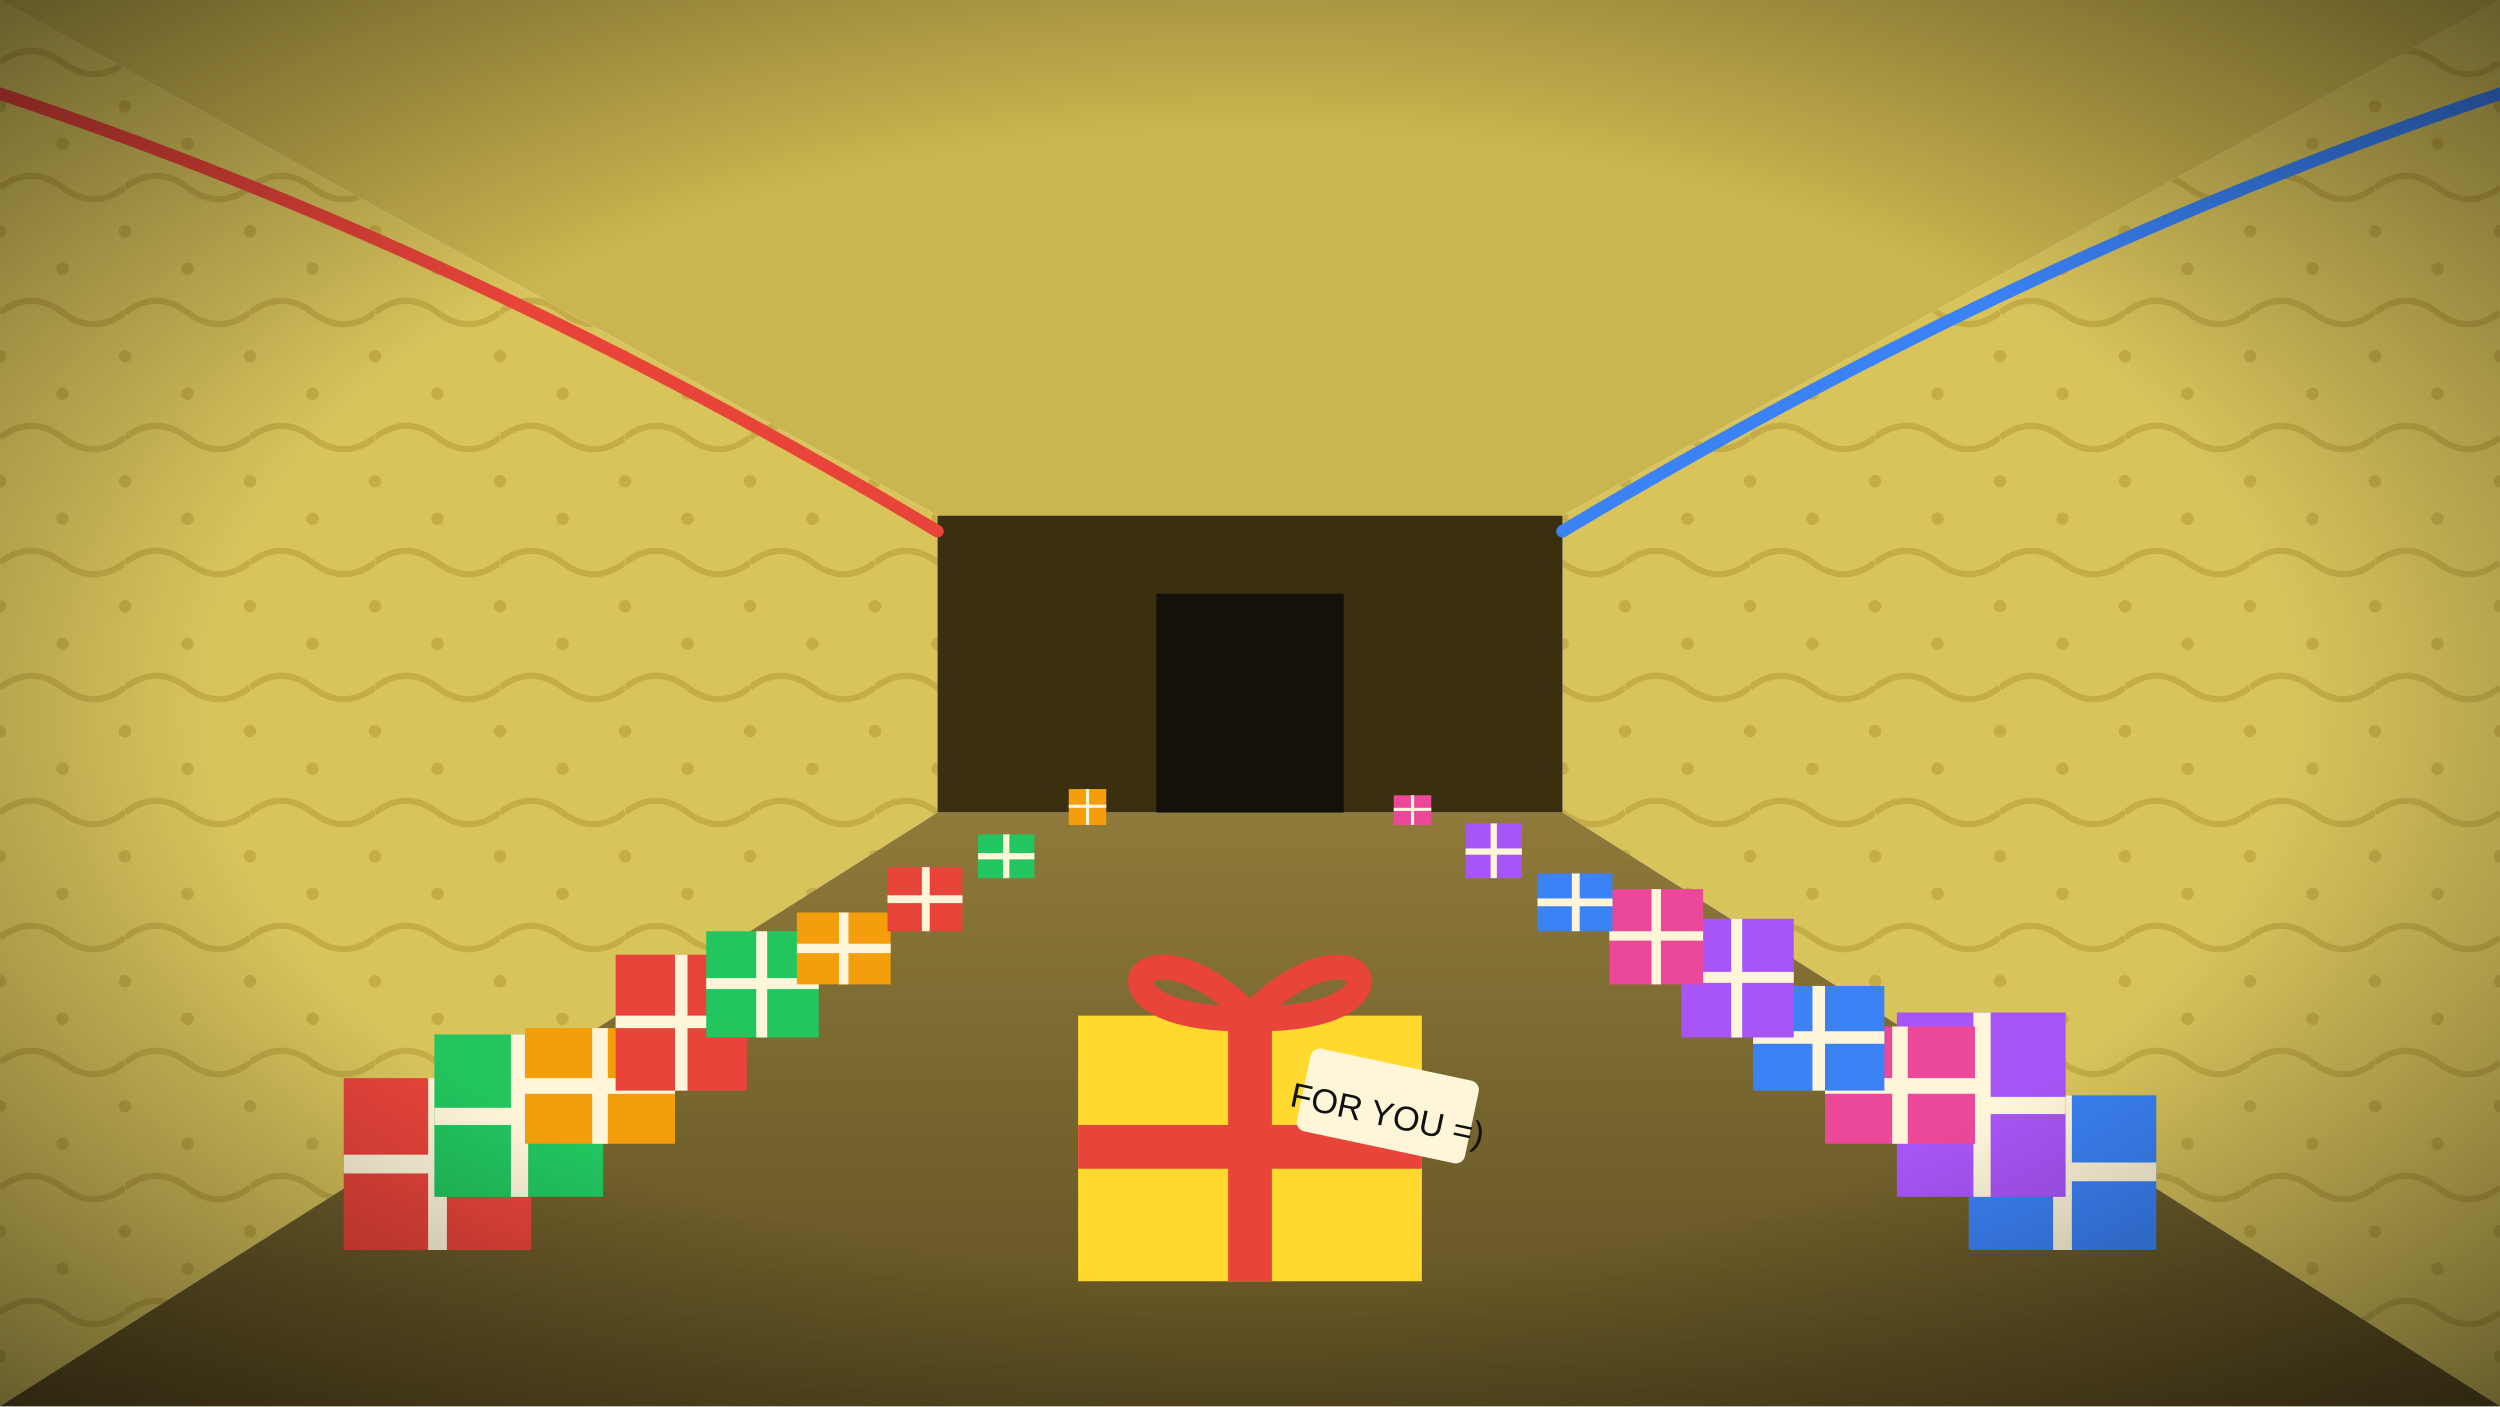
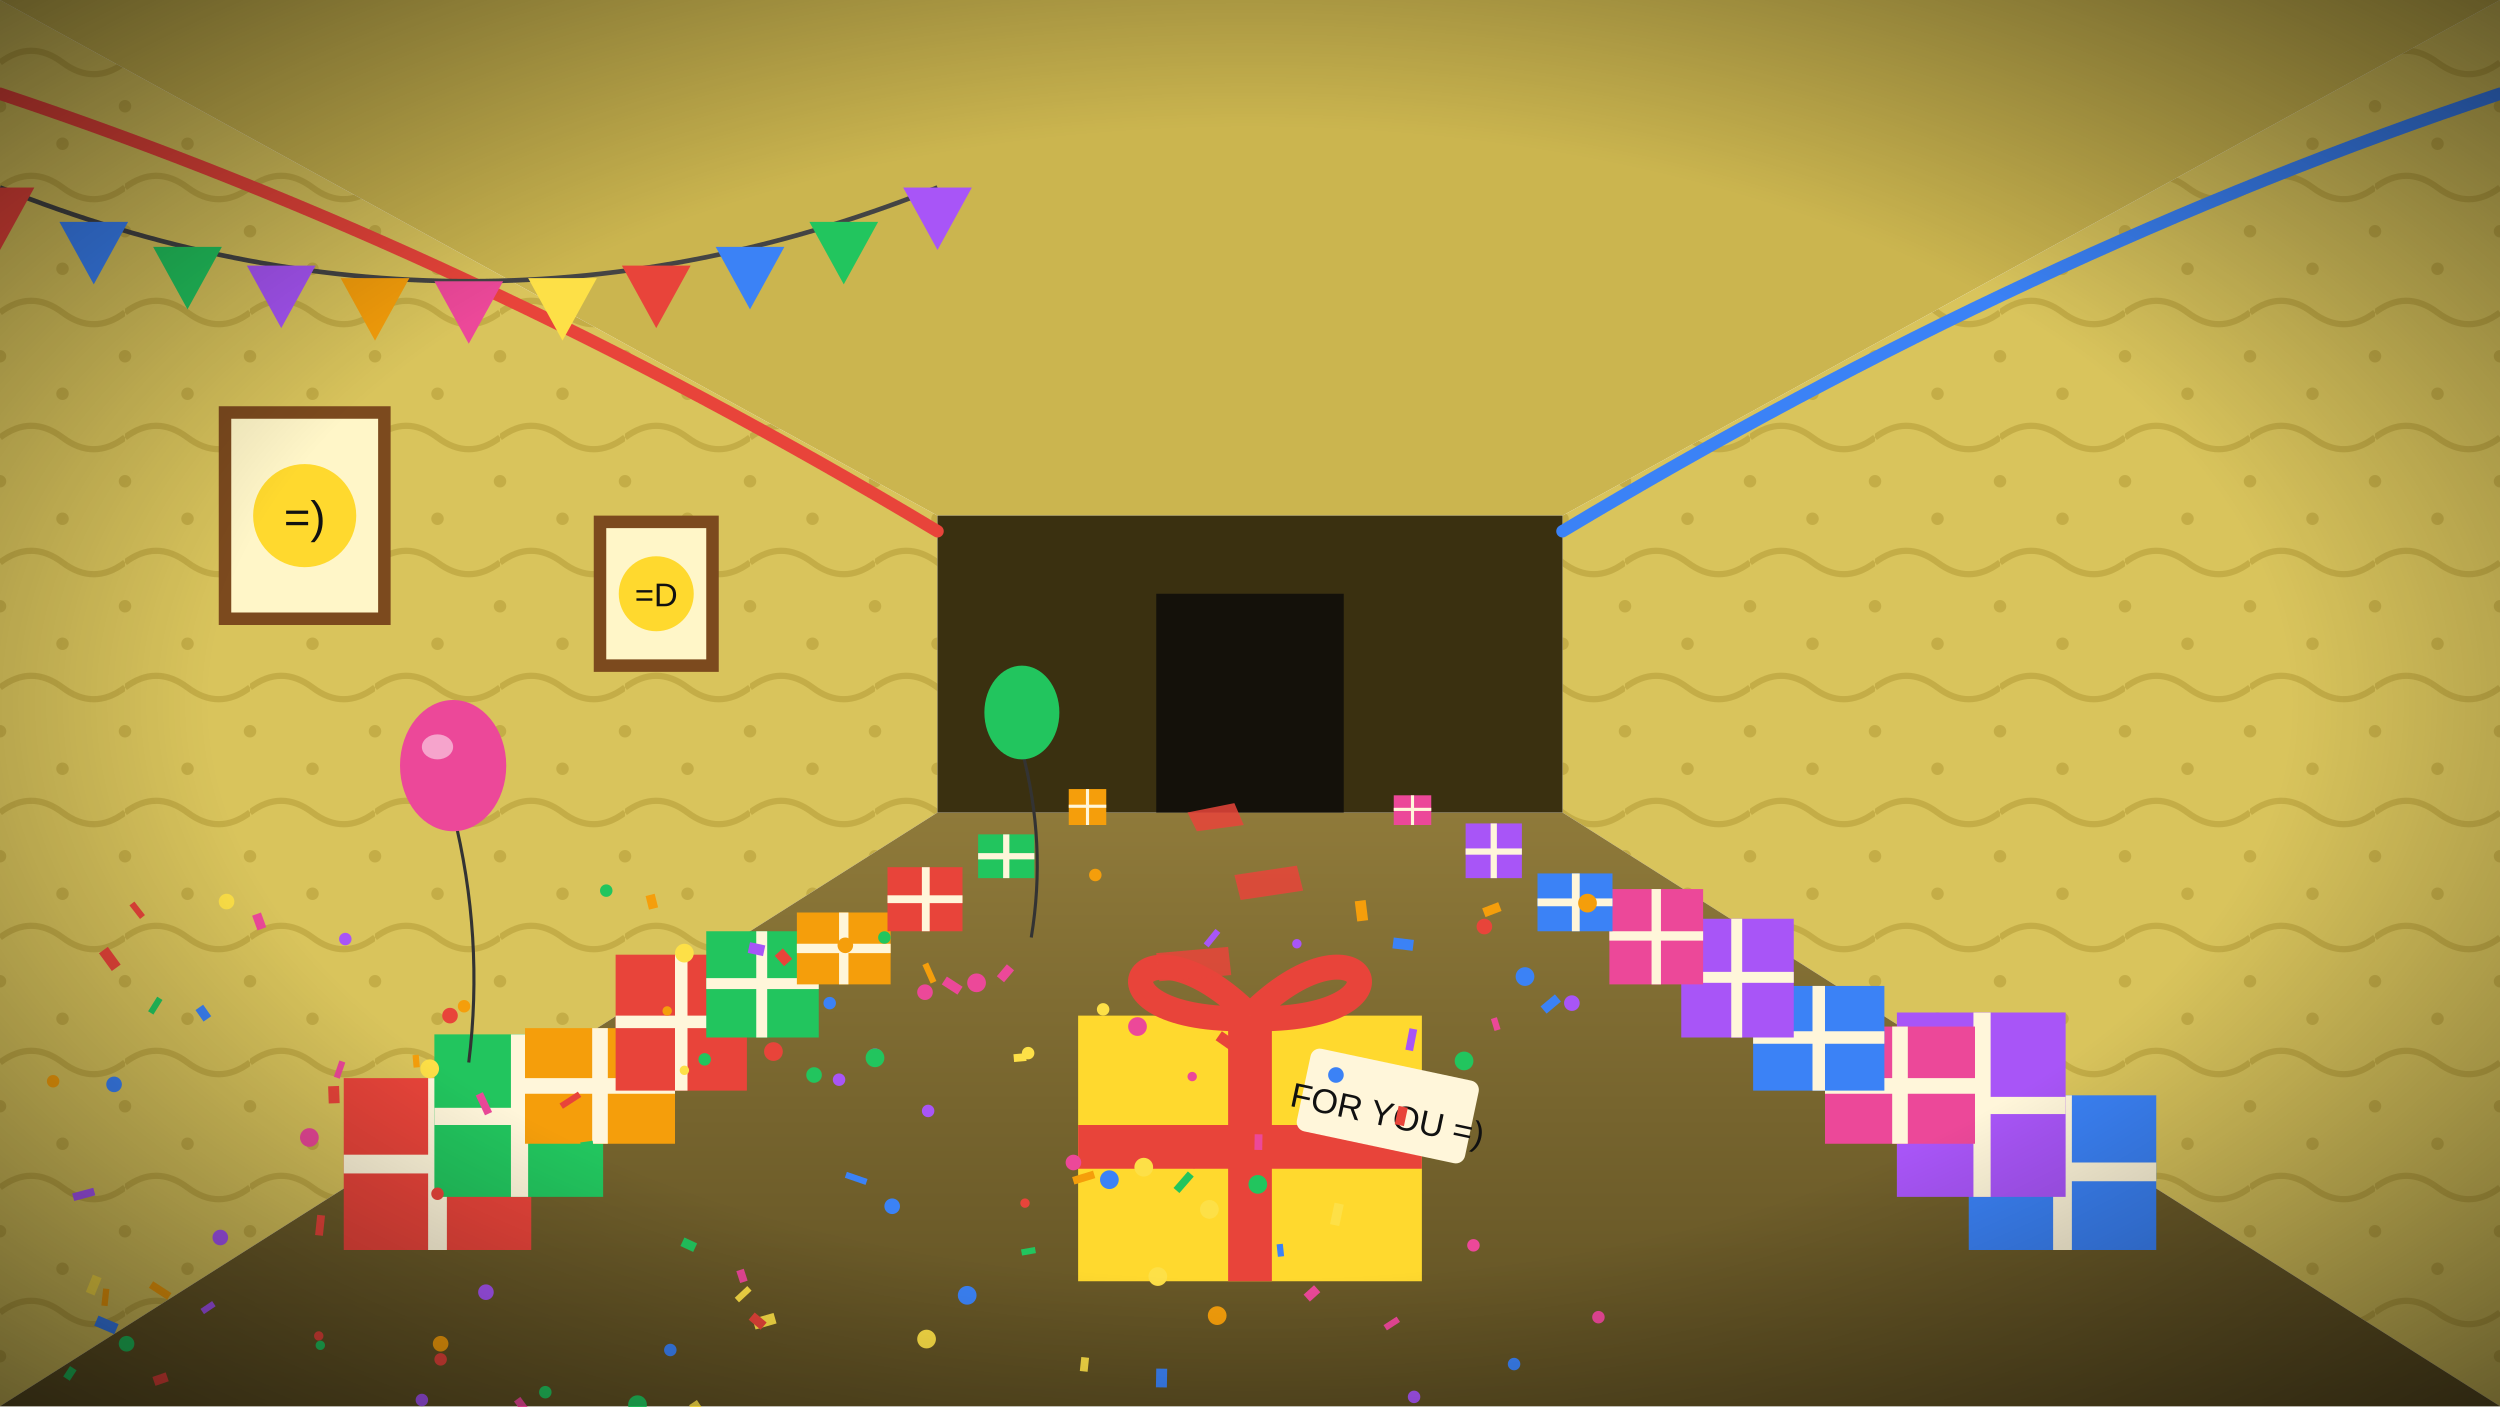
<svg xmlns="http://www.w3.org/2000/svg" viewBox="0 0 1600 900">
  <defs>
    <pattern id="paper" width="80" height="80" patternUnits="userSpaceOnUse">
      <rect width="80" height="80" fill="#d9c45c" />
      <path d="M0 40 Q20 25 40 40 T80 40" stroke="#c4ad47" stroke-width="4" fill="none" />
      <circle cx="40" cy="12" r="4" fill="#c4ad47" />
      <circle cx="0" cy="68" r="4" fill="#c4ad47" />
      <circle cx="80" cy="68" r="4" fill="#c4ad47" />
    </pattern>
    <linearGradient id="carpet" x1="0" y1="0" x2="0" y2="1">
      <stop offset="0" stop-color="#8f7a3a" />
      <stop offset="1" stop-color="#5e4f22" />
    </linearGradient>
    <radialGradient id="shine" cx=".35" cy=".3" r=".6">
      <stop offset="0" stop-color="#fff" stop-opacity=".6" />
      <stop offset="1" stop-color="#fff" stop-opacity="0" />
    </radialGradient>
    <g id="balloon">
      <ellipse rx="42" ry="52" />
      <ellipse rx="42" ry="52" fill="url(#shine)" />
      <path d="M0 52 l-6 10 h12 z" />
      <path d="M0 62 q14 60 -6 120 q-14 60 8 120" stroke="#333" stroke-width="2" fill="none" />
    </g>
    <filter id="glow" x="-50%" y="-50%" width="200%" height="200%">
      <feGaussianBlur stdDeviation="6" result="b" />
      <feMerge>
        <feMergeNode in="b" />
        <feMergeNode in="SourceGraphic" />
      </feMerge>
    </filter>
    <filter id="blur">
      <feGaussianBlur stdDeviation="3" />
    </filter>
    <radialGradient id="vign" cx=".5" cy=".5" r=".75">
      <stop offset=".55" stop-color="#000" stop-opacity="0" />
      <stop offset="1" stop-color="#000" stop-opacity=".6" />
    </radialGradient>
    <radialGradient id="pgSkin" cx=".38" cy=".3" r=".85">
      <stop offset="0" stop-color="#fff3a1" />
      <stop offset=".35" stop-color="#ffd92e" />
      <stop offset=".8" stop-color="#d9a90b" />
      <stop offset="1" stop-color="#9c7605" />
    </radialGradient>
    <linearGradient id="pgLimb" x1="0" y1="0" x2="1" y2="0">
      <stop offset="0" stop-color="#b98d06" />
      <stop offset=".45" stop-color="#ffd92e" />
      <stop offset=".7" stop-color="#ffe874" />
      <stop offset="1" stop-color="#c79a07" />
    </linearGradient>
    <radialGradient id="pgShadow">
      <stop offset="0" stop-color="#000" stop-opacity=".45" />
      <stop offset="1" stop-color="#000" stop-opacity="0" />
    </radialGradient>
    <linearGradient id="pgHat" x1="0" y1="0" x2="1" y2="0">
      <stop offset="0" stop-color="#1d4ed8" />
      <stop offset=".5" stop-color="#60a5fa" />
      <stop offset="1" stop-color="#1e3a8a" />
    </linearGradient>
    <g id="pgHand">
      <path d="M0 0 q-6 10 -4 22" stroke="url(#pgLimb)" stroke-width="7" fill="none" stroke-linecap="round" />
      <path d="M2 2 q2 14 2 26" stroke="url(#pgLimb)" stroke-width="7" fill="none" stroke-linecap="round" />
      <path d="M5 0 q8 10 10 22" stroke="url(#pgLimb)" stroke-width="7" fill="none" stroke-linecap="round" />
      <path d="M7 -4 q10 2 14 10" stroke="url(#pgLimb)" stroke-width="6" fill="none" stroke-linecap="round" />
      <ellipse cx="3" cy="-4" rx="11" ry="9" fill="url(#pgSkin)" />
    </g>
    <g id="pgDetailed">
      <ellipse cx="0" cy="4" rx="90" ry="16" fill="url(#pgShadow)" />
      <path d="M-22 -210 Q-30 -150 -34 -110 Q-36 -60 -40 -8" stroke="url(#pgLimb)" stroke-width="24" fill="none" stroke-linecap="round" />
      <path d="M22 -210 Q30 -150 32 -110 Q36 -60 40 -8" stroke="url(#pgLimb)" stroke-width="24" fill="none" stroke-linecap="round" />
      <circle cx="-34" cy="-112" r="13" fill="url(#pgSkin)" />
      <circle cx="33" cy="-112" r="13" fill="url(#pgSkin)" />
      <path d="M-58 -2 q20 -16 34 -4 q2 8 -6 8 h-26 q-8 0 -2 -4z" fill="url(#pgSkin)" />
      <path d="M58 -2 q-20 -16 -34 -4 q-2 8 6 8 h26 q8 0 2 -4z" fill="url(#pgSkin)" />
      <path d="M-46 -380 Q-62 -300 -40 -205 Q0 -186 40 -205 Q62 -300 46 -380 Q0 -400 -46 -380 Z" fill="url(#pgSkin)" stroke="#8f6c05" stroke-width="2.5" />
      <path d="M-18 -360 Q-26 -300 -14 -230" stroke="#fff6b0" stroke-width="6" fill="none" opacity=".6" stroke-linecap="round" />
      <path d="M0 -330 v90" stroke="#b8890a" stroke-width="3" opacity=".5" />
      <circle cx="-48" cy="-372" r="17" fill="url(#pgSkin)" />
      <circle cx="48" cy="-372" r="17" fill="url(#pgSkin)" />
      <path d="M-52 -370 Q-80 -310 -86 -250" stroke="url(#pgLimb)" stroke-width="17" fill="none" stroke-linecap="round" />
      <path d="M-86 -250 Q-96 -180 -92 -110" stroke="url(#pgLimb)" stroke-width="14" fill="none" stroke-linecap="round" />
      <circle cx="-86" cy="-250" r="10" fill="url(#pgSkin)" />
      <path d="M52 -370 Q80 -310 86 -250" stroke="url(#pgLimb)" stroke-width="17" fill="none" stroke-linecap="round" />
      <path d="M86 -250 Q96 -180 92 -110" stroke="url(#pgLimb)" stroke-width="14" fill="none" stroke-linecap="round" />
      <circle cx="86" cy="-250" r="10" fill="url(#pgSkin)" />
      <use href="#pgHand" transform="translate(-94 -104)" />
      <use href="#pgHand" transform="translate(90 -104) scale(-1 1)" />
      <path d="M-14 -392 v-24 h28 v24" fill="url(#pgLimb)" />
      <ellipse cx="0" cy="-470" rx="66" ry="64" fill="url(#pgSkin)" stroke="#8f6c05" stroke-width="2.5" />
      <ellipse cx="-22" cy="-498" rx="22" ry="12" fill="#fffbe0" opacity=".55" transform="rotate(-20 -22 -498)" />
      <path d="M-24 -492 v28 M24 -492 v28" stroke="#0b0b0b" stroke-width="10" stroke-linecap="round" />
      <path d="M-46 -446 Q0 -398 46 -446" stroke="#0b0b0b" stroke-width="9" fill="none" stroke-linecap="round" />
      <path d="M-30 -528 L4 -630 L34 -524 Q2 -514 -30 -528 Z" fill="url(#pgHat)" />
      <path d="M-22 -550 Q4 -542 28 -548 M-12 -580 Q6 -574 20 -578 M-4 -606 Q6 -602 12 -604" stroke="#fde047" stroke-width="6" fill="none" />
      <circle cx="4" cy="-632" r="12" fill="#ef4444" />
      <circle cx="0" cy="-636" r="4" fill="#fca5a5" />
      <path d="M-30 -528 Q-46 -500 -40 -470" stroke="#e5e7eb" stroke-width="1.5" fill="none" opacity=".7" />
    </g>
+     <radialGradient id="d2lamp">
+       <stop offset="0" stop-color="#fff6c8" stop-opacity=".55" />
+       <stop offset="1" stop-color="#fff6c8" stop-opacity="0" />
+     </radialGradient>
+     <radialGradient id="d2ball" cx=".35" cy=".3" r=".8">
+       <stop offset="0" stop-color="#ffffff" />
+       <stop offset=".5" stop-color="#cbd5e1" />
+       <stop offset="1" stop-color="#64748b" />
+     </radialGradient>
+     <filter id="d2glow" x="-50%" y="-50%" width="200%" height="200%">
+       <feGaussianBlur stdDeviation="5" result="b" />
+       <feMerge>
+         <feMergeNode in="b" />
+         <feMergeNode in="SourceGraphic" />
+       </feMerge>
+     </filter>
  </defs>
  <polygon points="0,0 1600,0 1000,330 600,330" fill="#cbb54f" />
  <polygon points="0,0 600,330 600,520 0,900" fill="url(#paper)" />
  <polygon points="1600,0 1000,330 1000,520 1600,900" fill="url(#paper)" />
  <polygon points="0,900 600,520 1000,520 1600,900" fill="url(#carpet)" />
  <rect x="600" y="330" width="400" height="190" fill="#3a3010" />
  <rect x="740" y="380" width="120" height="140" fill="#14110a" />
  <g stroke-width="8" fill="none" stroke-linecap="round">
    <path d="M0 60 Q300 160 600 340" stroke="#e8443a" />
    <path d="M1600 60 Q1300 160 1000 340" stroke="#3b82f6" />
  </g>
  <rect x="220" y="690" width="120" height="110" fill="#e8443a" />
  <rect x="274" y="690" width="12" height="110" fill="#fff6da" />
  <rect x="220" y="739" width="120" height="12" fill="#fff6da" />
  <rect x="1260" y="701" width="120" height="99" fill="#3b82f6" />
  <rect x="1314" y="701" width="12" height="99" fill="#fff6da" />
  <rect x="1260" y="744" width="120" height="12" fill="#fff6da" />
  <rect x="278" y="662" width="108" height="104" fill="#22c55e" />
  <rect x="327" y="662" width="11" height="104" fill="#fff6da" />
  <rect x="278" y="709" width="108" height="11" fill="#fff6da" />
  <rect x="1214" y="648" width="108" height="118" fill="#a855f7" />
  <rect x="1263" y="648" width="11" height="118" fill="#fff6da" />
  <rect x="1214" y="702" width="108" height="11" fill="#fff6da" />
  <rect x="336" y="658" width="96" height="74" fill="#f59e0b" />
  <rect x="379" y="658" width="10" height="74" fill="#fff6da" />
  <rect x="336" y="690" width="96" height="10" fill="#fff6da" />
  <rect x="1168" y="657" width="96" height="75" fill="#ec4899" />
  <rect x="1211" y="657" width="10" height="75" fill="#fff6da" />
  <rect x="1168" y="690" width="96" height="10" fill="#fff6da" />
  <rect x="394" y="611" width="84" height="87" fill="#e8443a" />
  <rect x="432" y="611" width="8" height="87" fill="#fff6da" />
  <rect x="394" y="650" width="84" height="8" fill="#fff6da" />
  <rect x="1122" y="631" width="84" height="67" fill="#3b82f6" />
  <rect x="1160" y="631" width="8" height="67" fill="#fff6da" />
  <rect x="1122" y="660" width="84" height="8" fill="#fff6da" />
  <rect x="452" y="596" width="72" height="68" fill="#22c55e" />
  <rect x="484" y="596" width="7" height="68" fill="#fff6da" />
  <rect x="452" y="626" width="72" height="7" fill="#fff6da" />
  <rect x="1076" y="588" width="72" height="76" fill="#a855f7" />
  <rect x="1108" y="588" width="7" height="76" fill="#fff6da" />
  <rect x="1076" y="622" width="72" height="7" fill="#fff6da" />
  <rect x="510" y="584" width="60" height="46" fill="#f59e0b" />
  <rect x="537" y="584" width="6" height="46" fill="#fff6da" />
  <rect x="510" y="604" width="60" height="6" fill="#fff6da" />
  <rect x="1030" y="569" width="60" height="61" fill="#ec4899" />
  <rect x="1057" y="569" width="6" height="61" fill="#fff6da" />
  <rect x="1030" y="596" width="60" height="6" fill="#fff6da" />
  <rect x="568" y="555" width="48" height="41" fill="#e8443a" />
  <rect x="590" y="555" width="5" height="41" fill="#fff6da" />
  <rect x="568" y="573" width="48" height="5" fill="#fff6da" />
  <rect x="984" y="559" width="48" height="37" fill="#3b82f6" />
  <rect x="1006" y="559" width="5" height="37" fill="#fff6da" />
  <rect x="984" y="575" width="48" height="5" fill="#fff6da" />
  <rect x="626" y="534" width="36" height="28" fill="#22c55e" />
  <rect x="642" y="534" width="4" height="28" fill="#fff6da" />
  <rect x="626" y="546" width="36" height="4" fill="#fff6da" />
  <rect x="938" y="527" width="36" height="35" fill="#a855f7" />
  <rect x="954" y="527" width="4" height="35" fill="#fff6da" />
  <rect x="938" y="543" width="36" height="4" fill="#fff6da" />
  <rect x="684" y="505" width="24" height="23" fill="#f59e0b" />
  <rect x="695" y="505" width="2" height="23" fill="#fff6da" />
  <rect x="684" y="515" width="24" height="2" fill="#fff6da" />
  <rect x="892" y="509" width="24" height="19" fill="#ec4899" />
  <rect x="903" y="509" width="2" height="19" fill="#fff6da" />
  <rect x="892" y="517" width="24" height="2" fill="#fff6da" />
  <g transform="translate(800 820)">
    <rect x="-110" y="-170" width="220" height="170" fill="#ffd92e" />
    <rect x="-14" y="-170" width="28" height="170" fill="#e8443a" />
    <rect x="-110" y="-100" width="220" height="28" fill="#e8443a" />
    <path d="M0 -170 C-70 -240 -110 -170 -10 -168 M0 -170 C70 -240 110 -170 10 -168" stroke="#e8443a" stroke-width="16" fill="none" />
    <rect x="40" y="-150" width="110" height="54" rx="6" fill="#fff6da" transform="rotate(12 40 -150)" />
    <text x="96" y="-110" font-family="Arial Black, Arial" font-size="22" text-anchor="middle" fill="#111" transform="rotate(12 40 -150)">FOR YOU =)</text>
  </g>
+   <g>
+     <rect x="140" y="260" width="110" height="140" fill="#7c4a1e" />
+     <rect x="148" y="268" width="94" height="124" fill="#fff6c8" />
+     <circle cx="195.0" cy="330.0" r="33" fill="#ffd92e" />
+     <text x="195.0" y="341" font-family="Arial Black, Arial" font-size="29" text-anchor="middle" fill="#111">=)</text>
+   </g>
+   <g>
+     <rect x="380" y="330" width="80" height="100" fill="#7c4a1e" />
+     <rect x="388" y="338" width="64" height="84" fill="#fff6c8" />
+     <circle cx="420.0" cy="380.0" r="24" fill="#ffd92e" />
+     <text x="420.0" y="388" font-family="Arial Black, Arial" font-size="21" text-anchor="middle" fill="#111">=D</text>
+   </g>
+   <path d="M0 120 Q300.0 240 600 120" stroke="#444" stroke-width="3" fill="none" />
+   <path d="M-22 120 L22 120 L0 160 Z" fill="#e8443a" />
+   <path d="M38 142 L82 142 L60 182 Z" fill="#3b82f6" />
+   <path d="M98 158 L142 158 L120 198 Z" fill="#22c55e" />
+   <path d="M158 170 L202 170 L180 210 Z" fill="#a855f7" />
+   <path d="M218 178 L262 178 L240 218 Z" fill="#f59e0b" />
+   <path d="M278 180 L322 180 L300 220 Z" fill="#ec4899" />
+   <path d="M338 178 L382 178 L360 218 Z" fill="#fde047" />
+   <path d="M398 170 L442 170 L420 210 Z" fill="#e8443a" />
+   <path d="M458 158 L502 158 L480 198 Z" fill="#3b82f6" />
+   <path d="M518 142 L562 142 L540 182 Z" fill="#22c55e" />
+   <path d="M578 120 L622 120 L600 160 Z" fill="#a855f7" />
+   <g>
+     <path d="M300 680 q10 -80 -10 -160" stroke="#333" stroke-width="2" fill="none" />
+     <ellipse cx="290" cy="490" rx="34" ry="42" fill="#ec4899" />
+     <ellipse cx="280" cy="478" rx="10" ry="8" fill="#fff" opacity=".5" />
+   </g>
+   <g>
+     <path d="M660 600 q10 -60 -6 -120" stroke="#333" stroke-width="2" fill="none" />
+     <ellipse cx="654" cy="456" rx="24" ry="30" fill="#22c55e" />
+   </g>
+   <rect x="892" y="600" width="13" height="7" fill="#3b82f6" transform="rotate(7 892 600)" />
+   <circle cx="969" cy="873" r="4" fill="#3b82f6" />
+   <circle cx="521" cy="688" r="5" fill="#22c55e" />
+   <circle cx="1023" cy="843" r="4" fill="#ec4899" />
+   <rect x="268" y="675" width="8" height="4" fill="#f59e0b" transform="rotate(85 268 675)" />
+   <circle cx="656" cy="770" r="3" fill="#e8443a" />
+   <rect x="217" y="695" width="11" height="7" fill="#e8443a" transform="rotate(88 217 695)" />
+   <rect x="98" y="820" width="14" height="5" fill="#f59e0b" transform="rotate(33 98 820)" />
+   <rect x="61" y="765" width="14" height="5" fill="#a855f7" transform="rotate(165 61 765)" />
+   <circle cx="1006" cy="642" r="5" fill="#a855f7" />
+   <rect x="343" y="756" width="9" height="5" fill="#22c55e" transform="rotate(12 343 756)" />
+   <circle cx="275" cy="684" r="6" fill="#fde047" />
+   <circle cx="141" cy="792" r="5" fill="#a855f7" />
+   <circle cx="687" cy="744" r="5" fill="#ec4899" />
+   <rect x="138" y="836" width="9" height="4" fill="#a855f7" transform="rotate(146 138 836)" />
+   <circle cx="593" cy="857" r="6" fill="#fde047" />
+   <circle cx="429" cy="864" r="4" fill="#3b82f6" />
+   <circle cx="280" cy="764" r="4" fill="#e8443a" />
+   <circle cx="221" cy="601" r="4" fill="#a855f7" />
+   <circle cx="198" cy="728" r="6" fill="#ec4899" />
+   <rect x="208" y="778" width="13" height="5" fill="#e8443a" transform="rotate(96 208 778)" />
+   <circle cx="282" cy="860" r="5" fill="#f59e0b" />
+   <rect x="860" y="771" width="14" height="6" fill="#fde047" transform="rotate(102 860 771)" />
+   <rect x="446" y="896" width="9" height="6" fill="#fde047" transform="rotate(56 446 896)" />
+   <circle cx="976" cy="625" r="6" fill="#3b82f6" />
+   <rect x="542" y="750" width="14" height="4" fill="#3b82f6" transform="rotate(19 542 750)" />
+   <rect x="438" y="792" width="9" height="6" fill="#22c55e" transform="rotate(25 438 792)" />
+   <circle cx="81" cy="860" r="5" fill="#22c55e" />
+   <circle cx="427" cy="647" r="3" fill="#f59e0b" />
+   <rect x="333" y="894" width="9" height="5" fill="#ec4899" transform="rotate(54 333 894)" />
+   <circle cx="560" cy="676" r="5" fill="#a855f7" />
+   <circle cx="438" cy="685" r="3" fill="#fde047" />
+   <circle cx="282" cy="870" r="4" fill="#e8443a" />
+   <circle cx="270" cy="896" r="4" fill="#a855f7" />
+   <rect x="999" y="641" width="12" height="6" fill="#3b82f6" transform="rotate(140 999 641)" />
+   <rect x="697" y="869" width="9" height="5" fill="#fde047" transform="rotate(96 697 869)" />
+   <circle cx="537" cy="691" r="4" fill="#a855f7" />
+   <circle cx="451" cy="678" r="4" fill="#22c55e" />
+   <rect x="309" y="699" width="14" height="5" fill="#ec4899" transform="rotate(65 309 699)" />
+   <rect x="63" y="842" width="14" height="7" fill="#3b82f6" transform="rotate(23 63 842)" />
+   <rect x="901" y="709" width="12" height="6" fill="#e8443a" transform="rotate(102 901 709)" />
+   <circle cx="943" cy="797" r="4" fill="#ec4899" />
+   <circle cx="855" cy="688" r="5" fill="#3b82f6" />
+   <rect x="419" y="572" width="9" height="6" fill="#f59e0b" transform="rotate(76 419 572)" />
+   <rect x="104" y="640" width="11" height="4" fill="#22c55e" transform="rotate(122 104 640)" />
+   <rect x="845" y="827" width="9" height="6" fill="#ec4899" transform="rotate(138 845 827)" />
+   <rect x="501" y="607" width="9" height="7" fill="#e8443a" transform="rotate(48 501 607)" />
+   <circle cx="779" cy="842" r="6" fill="#f59e0b" />
+   <rect x="167" y="584" width="10" height="6" fill="#ec4899" transform="rotate(70 167 584)" />
+   <rect x="476" y="812" width="8" height="5" fill="#ec4899" transform="rotate(72 476 812)" />
+   <circle cx="560" cy="677" r="6" fill="#22c55e" />
+   <rect x="497" y="847" width="14" height="7" fill="#fde047" transform="rotate(164 497 847)" />
+   <circle cx="701" cy="560" r="4" fill="#f59e0b" />
+   <circle cx="288" cy="650" r="5" fill="#e8443a" />
+   <circle cx="408" cy="899" r="6" fill="#22c55e" />
+   <rect x="65" y="818" width="12" height="6" fill="#fde047" transform="rotate(112 65 818)" />
+   <rect x="764" y="753" width="14" height="5" fill="#22c55e" transform="rotate(131 764 753)" />
+   <rect x="483" y="840" width="10" height="6" fill="#e8443a" transform="rotate(40 483 840)" />
+   <circle cx="571" cy="772" r="5" fill="#3b82f6" />
+   <rect x="86" y="577" width="11" height="4" fill="#e8443a" transform="rotate(52 86 577)" />
+   <rect x="701" y="754" width="14" height="5" fill="#f59e0b" transform="rotate(163 701 754)" />
+   <circle cx="438" cy="610" r="6" fill="#fde047" />
+   <circle cx="495" cy="673" r="6" fill="#e8443a" />
+   <rect x="821" y="796" width="8" height="4" fill="#3b82f6" transform="rotate(84 821 796)" />
+   <rect x="594" y="616" width="13" height="4" fill="#f59e0b" transform="rotate(66 594 616)" />
+   <rect x="480" y="603" width="10" height="7" fill="#a855f7" transform="rotate(12 480 603)" />
+   <rect x="907" y="659" width="14" height="5" fill="#a855f7" transform="rotate(101 907 659)" />
+   <rect x="961" y="583" width="11" height="6" fill="#f59e0b" transform="rotate(159 961 583)" />
+   <rect x="49" y="877" width="8" height="5" fill="#22c55e" transform="rotate(123 49 877)" />
+   <rect x="958" y="651" width="8" height="4" fill="#ec4899" transform="rotate(73 958 651)" />
+   <rect x="372" y="702" width="14" height="4" fill="#e8443a" transform="rotate(147 372 702)" />
+   <circle cx="774" cy="774" r="6" fill="#fde047" />
+   <circle cx="592" cy="635" r="5" fill="#ec4899" />
+   <rect x="221" y="680" width="11" height="4" fill="#ec4899" transform="rotate(109 221 680)" />
+   <circle cx="1016" cy="578" r="6" fill="#f59e0b" />
+   <rect x="874" y="576" width="13" height="7" fill="#f59e0b" transform="rotate(83 874 576)" />
+   <circle cx="311" cy="827" r="5" fill="#a855f7" />
+   <circle cx="710" cy="755" r="6" fill="#3b82f6" />
+   <rect x="649" y="621" width="10" height="6" fill="#ec4899" transform="rotate(130 649 621)" />
+   <rect x="808" y="726" width="10" height="5" fill="#ec4899" transform="rotate(91 808 726)" />
+   <circle cx="706" cy="646" r="4" fill="#fde047" />
+   <circle cx="937" cy="679" r="6" fill="#22c55e" />
+   <rect x="380" y="735" width="8" height="5" fill="#22c55e" transform="rotate(172 380 735)" />
+   <circle cx="658" cy="674" r="4" fill="#fde047" />
+   <circle cx="763" cy="689" r="3" fill="#ec4899" />
+   <rect x="606" y="625" width="12" height="6" fill="#ec4899" transform="rotate(33 606 625)" />
+   <rect x="657" y="679" width="8" height="5" fill="#fde047" transform="rotate(175 657 679)" />
+   <circle cx="204" cy="855" r="3" fill="#e8443a" />
+   <rect x="896" y="846" width="10" height="4" fill="#ec4899" transform="rotate(147 896 846)" />
+   <circle cx="531" cy="642" r="4" fill="#3b82f6" />
+   <rect x="481" y="826" width="11" height="4" fill="#fde047" transform="rotate(137 481 826)" />
+   <rect x="663" y="802" width="9" height="4" fill="#22c55e" transform="rotate(170 663 802)" />
+   <circle cx="73" cy="694" r="5" fill="#3b82f6" />
+   <circle cx="905" cy="894" r="4" fill="#a855f7" />
+   <rect x="130" y="643" width="9" height="6" fill="#3b82f6" transform="rotate(55 130 643)" />
+   <circle cx="388" cy="570" r="4" fill="#22c55e" />
+   <circle cx="349" cy="891" r="4" fill="#22c55e" />
+   <circle cx="732" cy="747" r="6" fill="#fde047" />
+   <circle cx="950" cy="593" r="5" fill="#e8443a" />
+   <rect x="781" y="597" width="12" height="4" fill="#a855f7" transform="rotate(129 781 597)" />
+   <circle cx="145" cy="577" r="5" fill="#fde047" />
+   <rect x="782" y="660" width="13" height="7" fill="#e8443a" transform="rotate(35 782 660)" />
+   <circle cx="805" cy="758" r="6" fill="#22c55e" />
+   <circle cx="541" cy="605" r="5" fill="#f59e0b" />
+   <circle cx="205" cy="861" r="3" fill="#22c55e" />
+   <rect x="70" y="825" width="11" height="4" fill="#f59e0b" transform="rotate(96 70 825)" />
+   <circle cx="741" cy="817" r="6" fill="#fde047" />
+   <rect x="767" y="735" width="13" height="4" fill="#e8443a" transform="rotate(101 767 735)" />
+   <rect x="734" y="631" width="13" height="6" fill="#e8443a" transform="rotate(45 734 631)" />
+   <rect x="108" y="884" width="9" height="6" fill="#e8443a" transform="rotate(161 108 884)" />
+   <circle cx="830" cy="604" r="3" fill="#a855f7" />
+   <rect x="69" y="606" width="14" height="7" fill="#e8443a" transform="rotate(54 69 606)" />
+   <circle cx="297" cy="644" r="4" fill="#f59e0b" />
+   <circle cx="566" cy="600" r="4" fill="#22c55e" />
+   <circle cx="34" cy="692" r="4" fill="#f59e0b" />
+   <circle cx="728" cy="657" r="6" fill="#ec4899" />
+   <circle cx="619" cy="829" r="6" fill="#3b82f6" />
+   <circle cx="594" cy="711" r="4" fill="#a855f7" />
+   <rect x="747" y="876" width="12" height="7" fill="#3b82f6" transform="rotate(91 747 876)" />
+   <circle cx="625" cy="629" r="6" fill="#ec4899" />
+   <g fill="#e8443a" opacity=".85">
+     <path d="M760 520 l30 -6 l6 14 l-30 4 z" />
+     <path d="M790 560 l40 -6 l4 16 l-40 6 z" />
+     <path d="M740 610 l46 -4 l2 18 l-46 4 z" />
+   </g>
  <rect width="1600" height="900" fill="url(#vign)" />
</svg>
